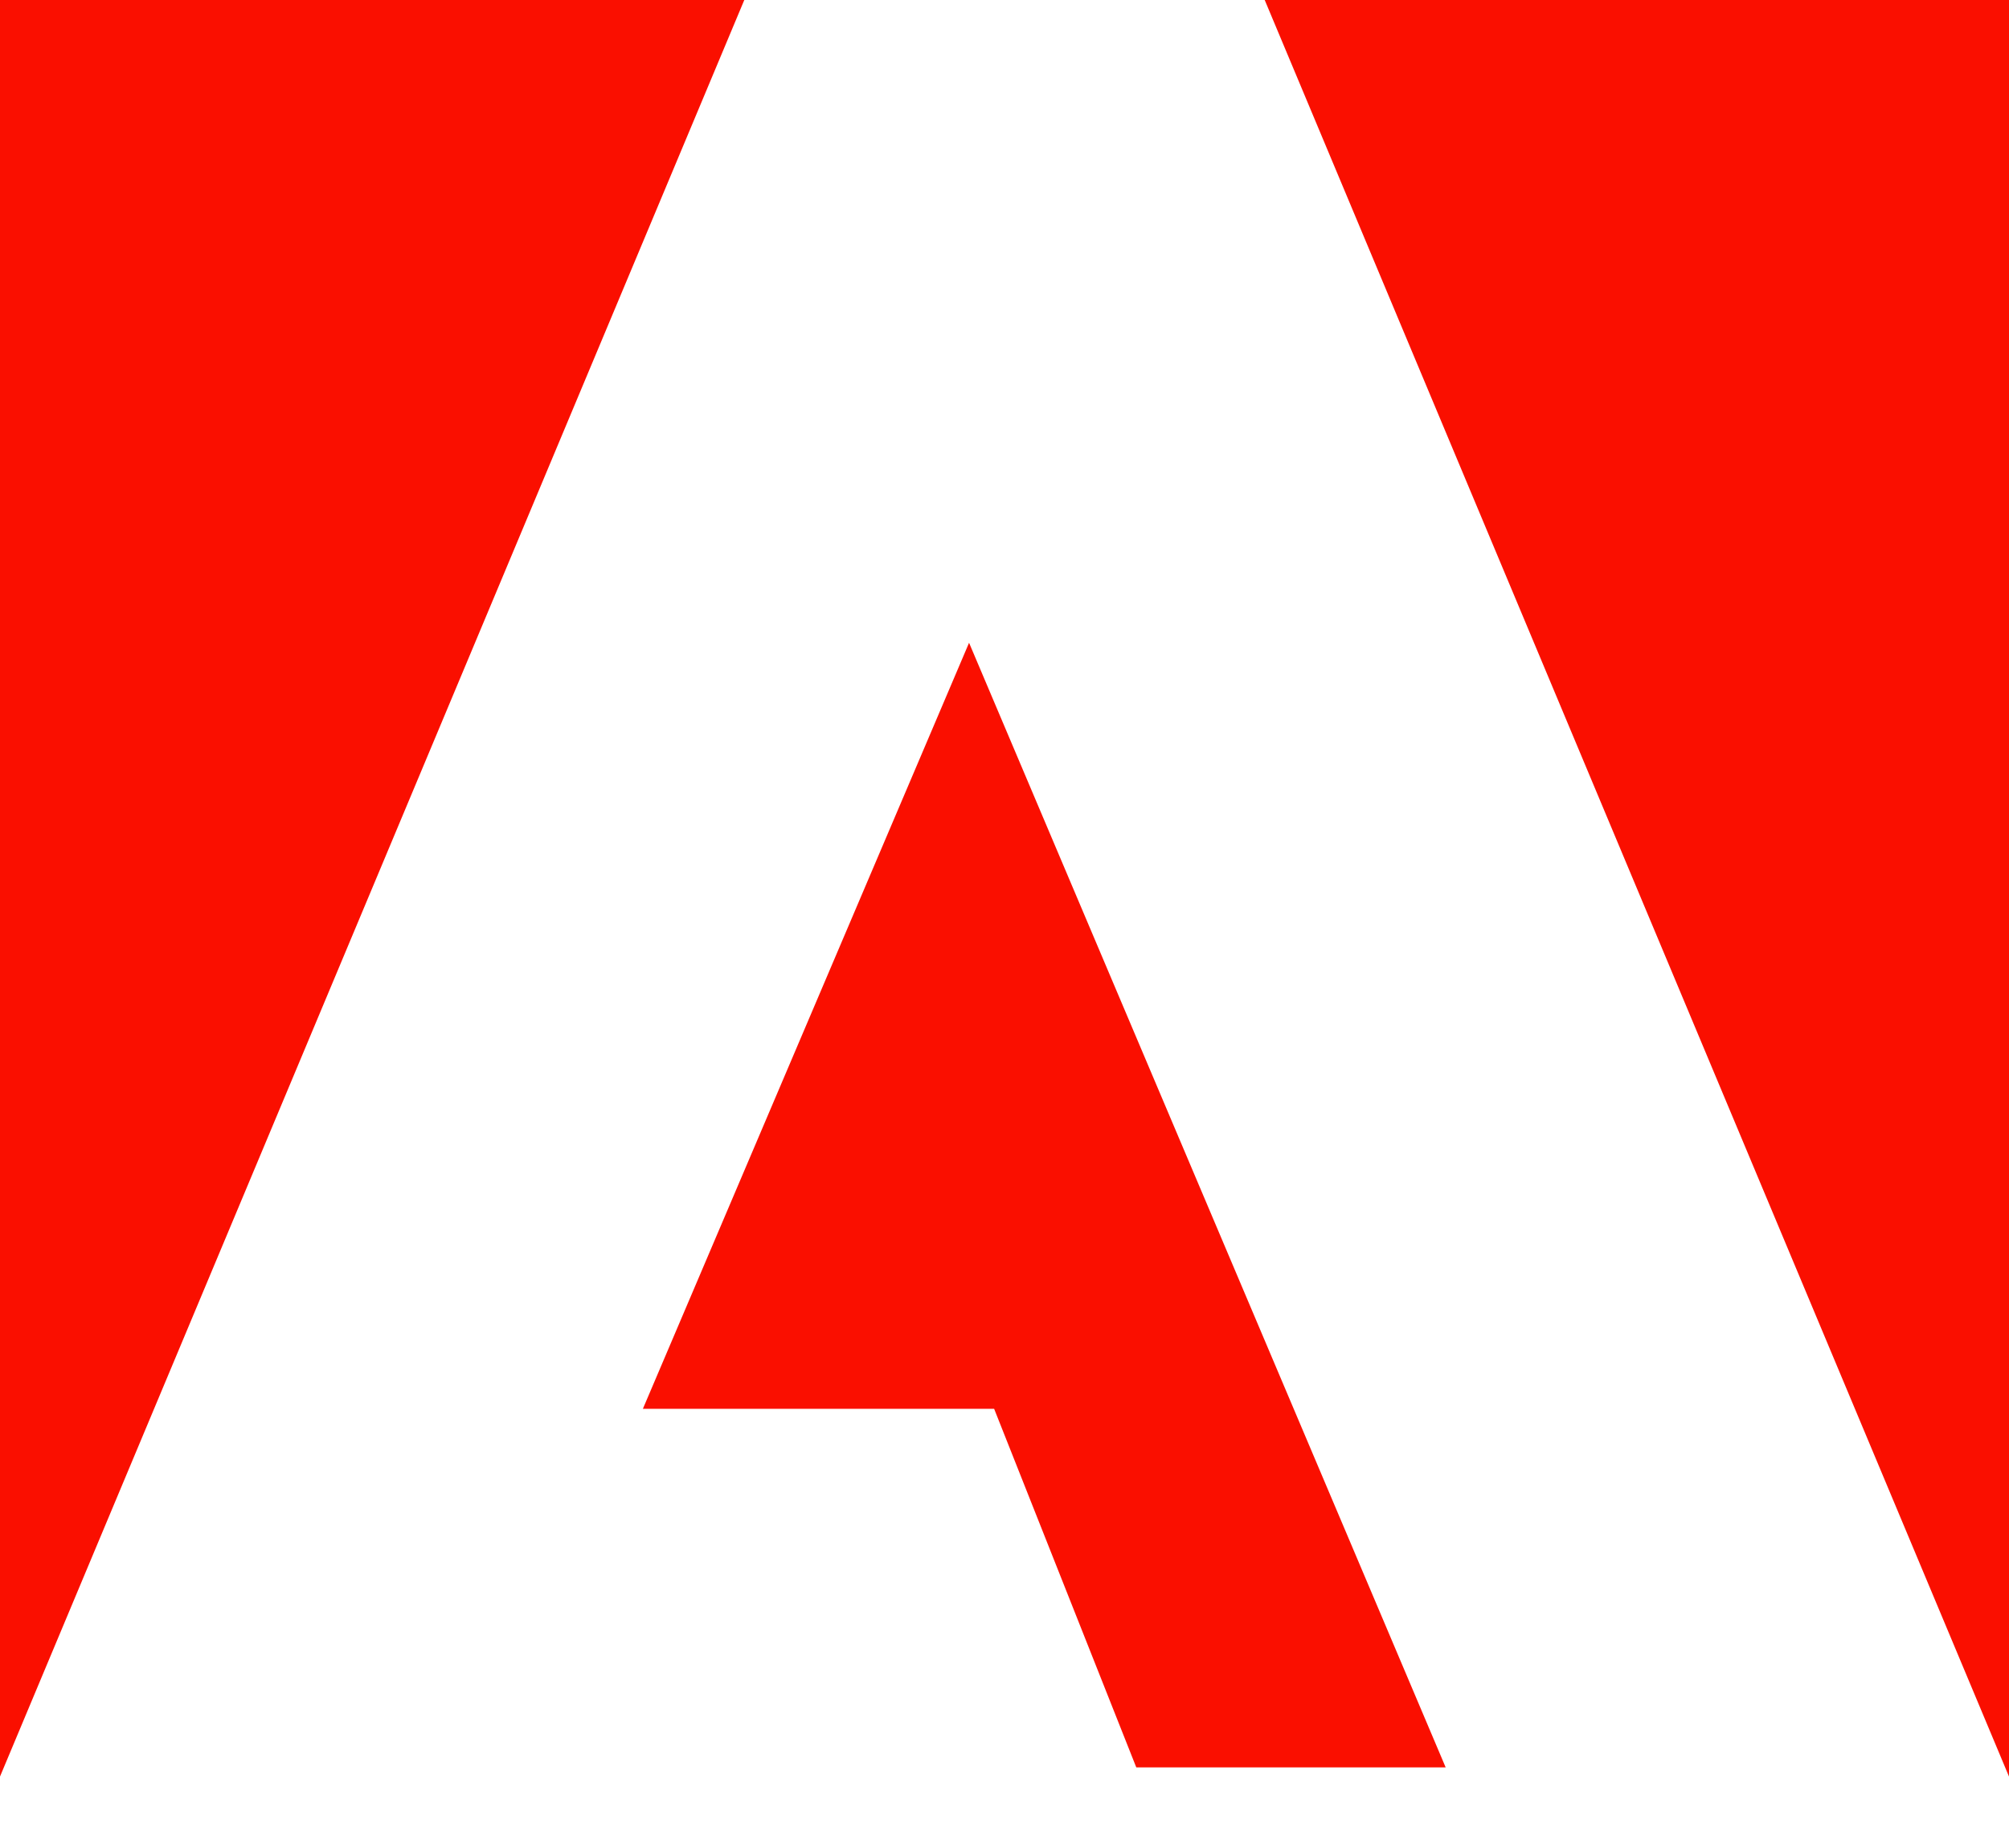
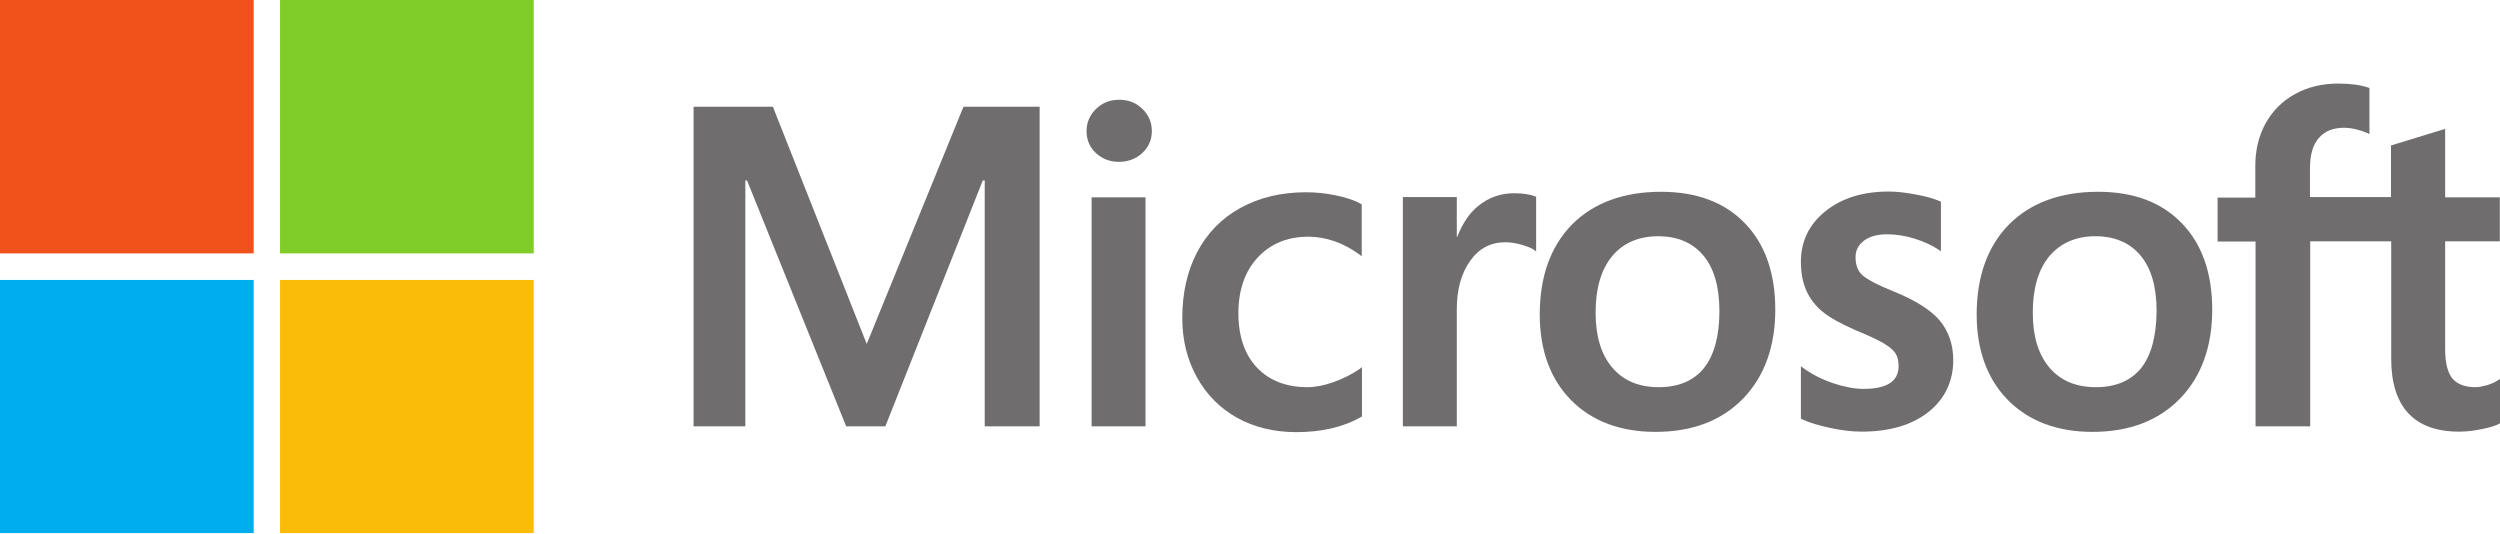
- <svg xmlns="http://www.w3.org/2000/svg" width="25" height="23" viewBox="0 0 25 23" fill="none">
-   <path fill-rule="evenodd" clip-rule="evenodd" d="M9.262 0H0V22.111L9.262 0ZM15.738 0H25V22.111L15.738 0ZM12.371 17.534L14.14 21.997H17.99L12.059 8L8 17.534H12.371Z" fill="#FA0F00" />
+ <svg xmlns="http://www.w3.org/2000/svg" width="136" height="29" viewBox="0 0 136 29" fill="none">
+   <path d="M62.316 10.735H59.383V23.192H62.316V10.735Z" fill="#706D6E" />
+   <path d="M60.885 5.427C60.399 5.427 59.978 5.585 59.636 5.913C59.294 6.242 59.109 6.649 59.109 7.135C59.109 7.608 59.28 8.015 59.622 8.331C59.965 8.646 60.385 8.804 60.872 8.804C61.359 8.804 61.793 8.646 62.135 8.331C62.477 8.015 62.661 7.608 62.661 7.135C62.661 6.662 62.49 6.255 62.148 5.926C61.819 5.598 61.398 5.427 60.885 5.427Z" fill="#706D6E" />
+   <path d="M72.538 20.788C72.025 20.971 71.552 21.063 71.131 21.063C69.986 21.063 69.052 20.709 68.381 19.999C67.71 19.29 67.368 18.291 67.368 17.043C67.368 15.781 67.724 14.756 68.421 14.007C69.118 13.258 70.039 12.877 71.17 12.877C72.131 12.877 73.078 13.206 73.959 13.85L74.078 13.941V11.116L74.038 11.09C73.709 10.906 73.249 10.748 72.683 10.63C72.118 10.512 71.565 10.459 71.039 10.459C69.697 10.459 68.5 10.748 67.474 11.313C66.448 11.879 65.658 12.693 65.119 13.731C64.579 14.756 64.316 15.965 64.316 17.305C64.316 18.488 64.579 19.566 65.106 20.512C65.632 21.471 66.369 22.207 67.303 22.732C68.237 23.245 69.315 23.508 70.513 23.508C71.907 23.508 73.091 23.232 74.051 22.68L74.091 22.653V19.973L73.972 20.065C73.552 20.354 73.065 20.604 72.538 20.788Z" fill="#706D6E" />
+   <path d="M47.15 18.711L42.045 5.808H37.73V23.192H40.546V9.816H40.638L46.032 23.192H48.163L53.464 9.816H53.569V23.192H56.556V5.808H52.412L47.15 18.711Z" fill="#706D6E" />
+   <path d="M103.06 15.873C102.139 15.505 101.547 15.19 101.297 14.953C101.06 14.73 100.942 14.402 100.942 13.994C100.942 13.626 101.087 13.337 101.389 13.101C101.692 12.864 102.126 12.746 102.652 12.746C103.152 12.746 103.652 12.825 104.152 12.982C104.652 13.14 105.099 13.337 105.467 13.587L105.586 13.666V10.972L105.533 10.946C105.191 10.801 104.744 10.67 104.204 10.578C103.665 10.473 103.165 10.42 102.744 10.42C101.35 10.42 100.192 10.775 99.311 11.484C98.416 12.194 97.969 13.127 97.969 14.244C97.969 14.822 98.061 15.348 98.258 15.794C98.456 16.241 98.745 16.622 99.14 16.951C99.534 17.279 100.139 17.608 100.942 17.962C101.613 18.238 102.126 18.475 102.442 18.659C102.757 18.843 102.981 19.027 103.099 19.198C103.218 19.368 103.284 19.605 103.284 19.907C103.284 20.748 102.652 21.155 101.363 21.155C100.889 21.155 100.337 21.05 99.745 20.853C99.153 20.656 98.587 20.38 98.087 20.012L97.969 19.92V22.772L98.008 22.798C98.429 22.995 98.955 23.153 99.587 23.284C100.205 23.416 100.771 23.481 101.271 23.481C102.784 23.481 104.007 23.126 104.902 22.417C105.796 21.707 106.257 20.748 106.257 19.592C106.257 18.751 106.007 18.028 105.533 17.45C105.046 16.872 104.218 16.346 103.06 15.873Z" fill="#706D6E" />
+   <path d="M114.135 10.433C112.083 10.433 110.452 11.038 109.281 12.22C108.123 13.403 107.531 15.045 107.531 17.108C107.531 19.053 108.11 20.63 109.241 21.773C110.373 22.916 111.925 23.494 113.833 23.494C115.819 23.494 117.424 22.89 118.595 21.681C119.753 20.485 120.345 18.856 120.345 16.846C120.345 14.861 119.792 13.284 118.7 12.155C117.608 11.011 116.082 10.433 114.135 10.433ZM116.477 20.025C115.924 20.709 115.096 21.063 114.017 21.063C112.938 21.063 112.096 20.709 111.491 19.999C110.886 19.29 110.583 18.291 110.583 17.003C110.583 15.689 110.886 14.651 111.491 13.928C112.096 13.219 112.938 12.851 113.991 12.851C115.017 12.851 115.845 13.193 116.424 13.876C117.016 14.559 117.319 15.584 117.319 16.924C117.306 18.291 117.029 19.329 116.477 20.025Z" fill="#706D6E" />
+   <path d="M82.368 10.512C81.631 10.512 80.973 10.748 80.408 11.208C79.908 11.616 79.553 12.181 79.276 12.877H79.25V10.722H76.316V23.192H79.25V16.819C79.25 15.742 79.5 14.848 79.987 14.178C80.46 13.508 81.105 13.179 81.881 13.179C82.144 13.179 82.447 13.219 82.763 13.311C83.078 13.403 83.315 13.495 83.447 13.587L83.565 13.679V10.709L83.512 10.683C83.249 10.578 82.855 10.512 82.368 10.512Z" fill="#706D6E" />
+   <path d="M135.871 20.695C135.713 20.801 135.502 20.893 135.279 20.958C135.042 21.024 134.844 21.063 134.687 21.063C134.108 21.063 133.687 20.906 133.424 20.604C133.161 20.301 133.016 19.763 133.016 19V13.127H135.989V10.735H133.016V7.017L132.911 7.043L130.122 7.897L130.069 7.91V10.722H125.662V9.159C125.662 8.423 125.82 7.871 126.149 7.503C126.465 7.135 126.925 6.951 127.504 6.951C127.925 6.951 128.359 7.056 128.793 7.24L128.898 7.293V4.783L128.846 4.77C128.438 4.625 127.885 4.546 127.201 4.546C126.333 4.546 125.544 4.73 124.86 5.111C124.176 5.479 123.636 6.018 123.255 6.701C122.873 7.385 122.689 8.16 122.689 9.027V10.748H120.637V13.14H122.702V23.192H125.675V13.127H130.082V19.513C130.082 22.141 131.332 23.481 133.779 23.481C134.187 23.481 134.608 23.429 135.042 23.337C135.489 23.245 135.779 23.153 135.963 23.048L136.002 23.021V20.617L135.871 20.695Z" fill="#706D6E" />
+   <path d="M90.366 10.433C88.314 10.433 86.682 11.038 85.511 12.22C84.354 13.403 83.762 15.045 83.762 17.108C83.762 19.053 84.341 20.63 85.472 21.773C86.603 22.916 88.156 23.494 90.063 23.494C92.05 23.494 93.654 22.89 94.825 21.681C95.983 20.485 96.575 18.856 96.575 16.846C96.575 14.861 96.022 13.284 94.931 12.155C93.839 11.011 92.299 10.433 90.366 10.433ZM92.694 20.025C92.142 20.709 91.313 21.063 90.234 21.063C89.155 21.063 88.314 20.709 87.708 19.999C87.103 19.29 86.801 18.291 86.801 17.003C86.801 15.689 87.103 14.651 87.708 13.928C88.3 13.219 89.142 12.851 90.208 12.851C91.234 12.851 92.063 13.193 92.642 13.876C93.234 14.559 93.536 15.584 93.536 16.924C93.536 18.291 93.247 19.329 92.694 20.025Z" fill="#706D6E" />
+   <path d="M13.8 13.784H0V0H13.8V13.784Z" fill="#F1511B" />
+   <path d="M29.034 13.784H15.234V0H29.034V13.784Z" fill="#80CC28" />
+   <path d="M13.8 29H0V15.229H13.8V29Z" fill="#00ADEF" />
+   <path d="M29.034 29H15.234V15.229H29.034V29Z" fill="#FBBC09" />
</svg>
